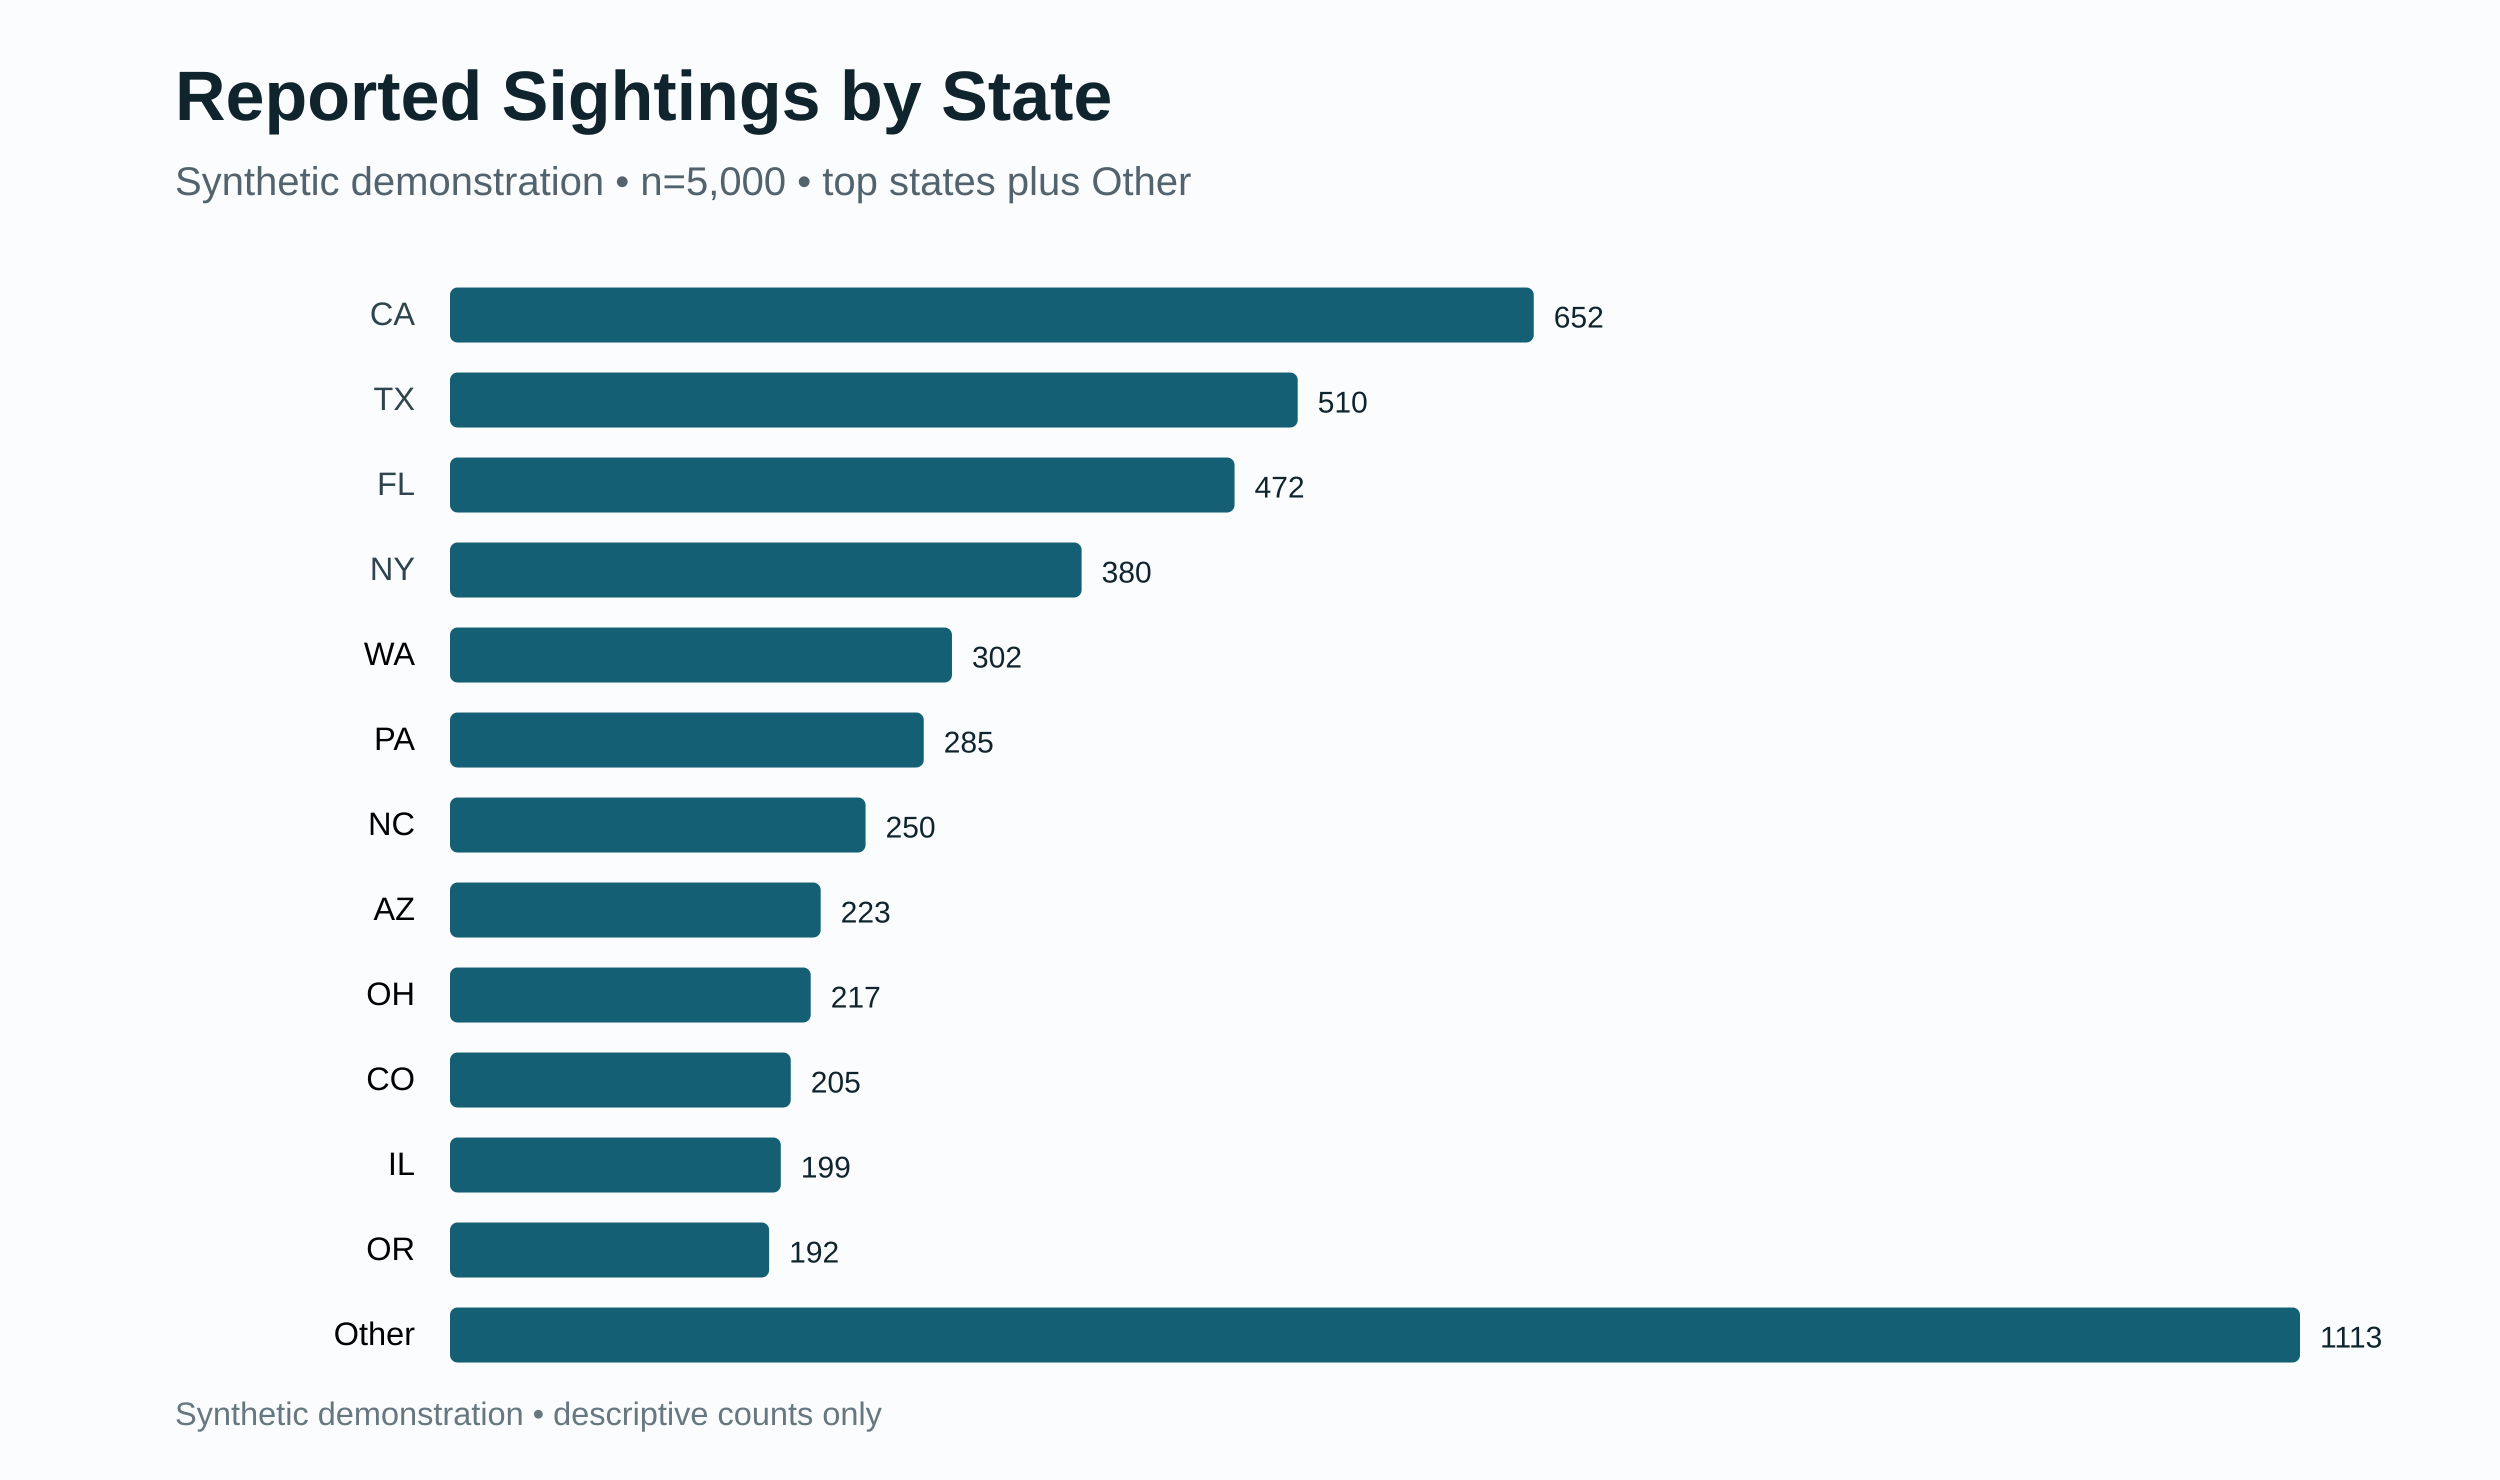
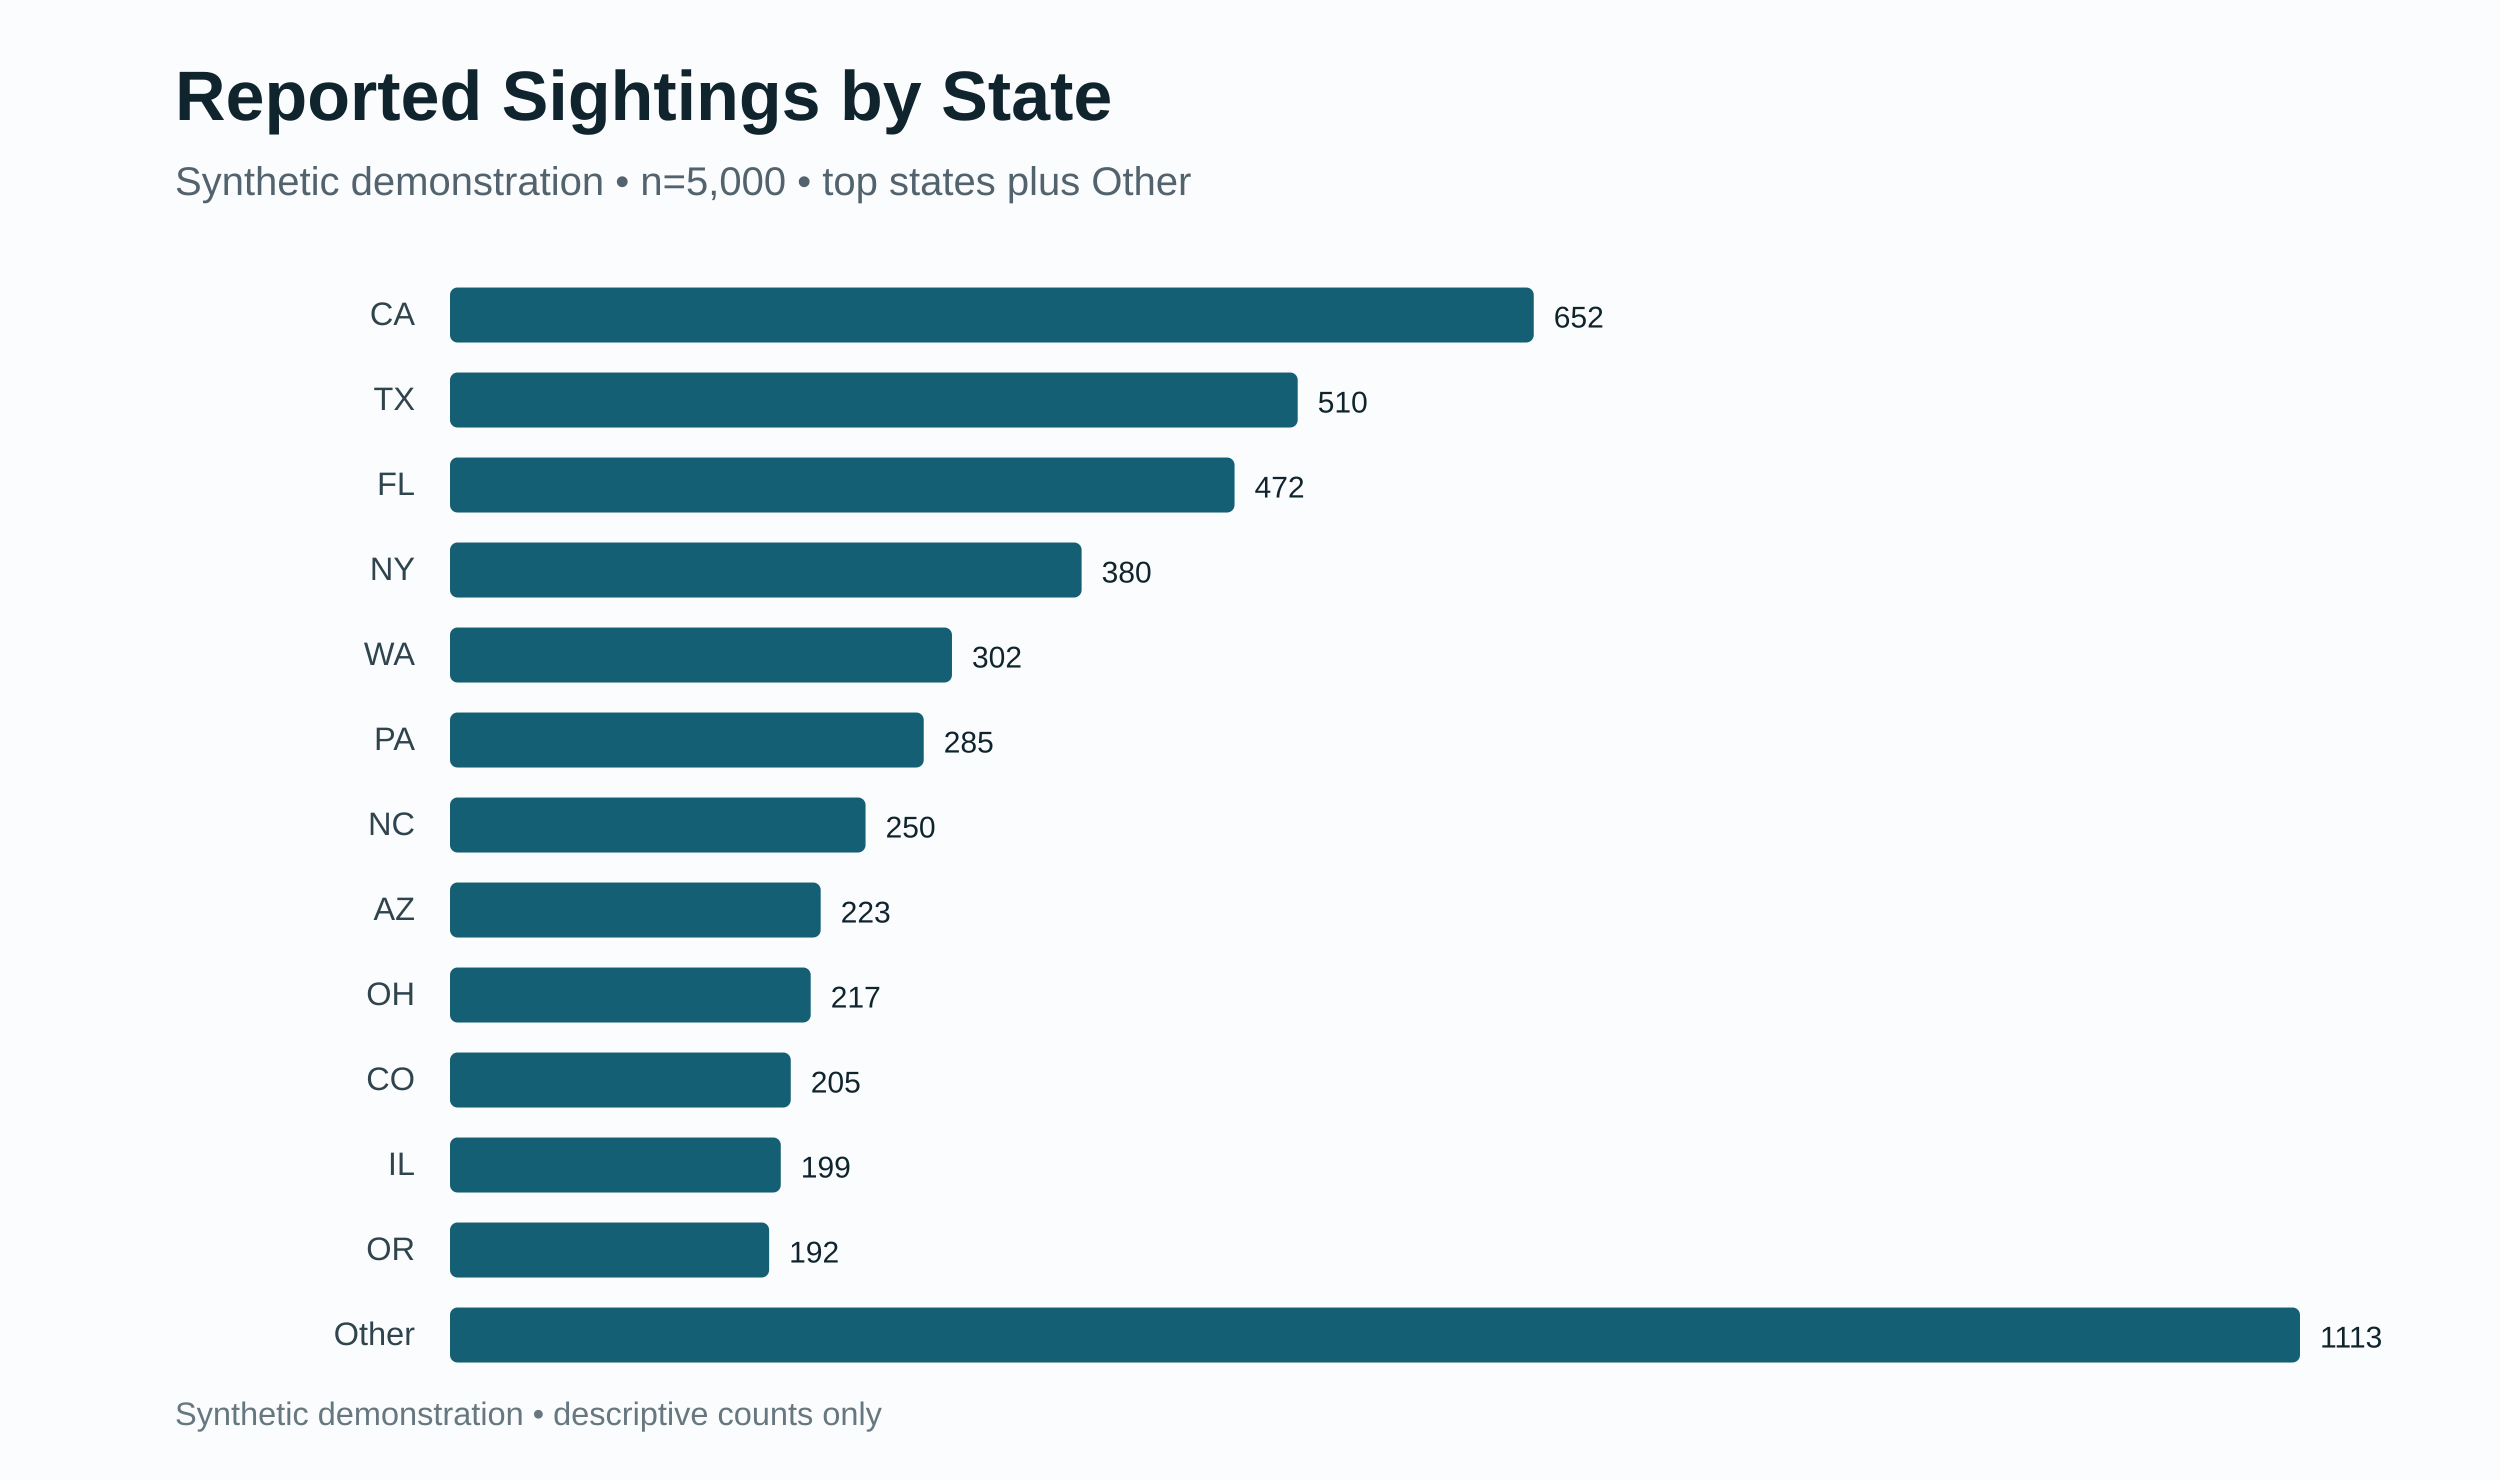
<svg xmlns="http://www.w3.org/2000/svg" width="1000" height="592" viewBox="0 0 1000 592" role="img" aria-labelledby="title desc">
  <rect width="100%" height="100%" fill="#fbfcfd" />
  <text x="70" y="48" font-family="Arial, sans-serif" font-size="28" font-weight="700" fill="#10242d">Reported Sightings by State</text>
  <text x="70" y="78" font-family="Arial, sans-serif" font-size="16" fill="#52636d">Synthetic demonstration • n=5,000 • top states plus Other</text>
  <text x="166" y="130" text-anchor="end" font-family="Arial, sans-serif" font-size="13" fill="#30444e">CA</text>
  <rect x="180" y="115" width="433.50" height="22" rx="3" fill="#145f73" />
  <text x="621.50" y="131" font-family="Arial, sans-serif" font-size="12" fill="#10242d">652</text>
  <text x="166" y="164" text-anchor="end" font-family="Arial, sans-serif" font-size="13" fill="#30444e">TX</text>
  <rect x="180" y="149" width="339.08" height="22" rx="3" fill="#145f73" />
  <text x="527.08" y="165" font-family="Arial, sans-serif" font-size="12" fill="#10242d">510</text>
  <text x="166" y="198" text-anchor="end" font-family="Arial, sans-serif" font-size="13" fill="#30444e">FL</text>
  <rect x="180" y="183" width="313.82" height="22" rx="3" fill="#145f73" />
  <text x="501.82" y="199" font-family="Arial, sans-serif" font-size="12" fill="#10242d">472</text>
  <text x="166" y="232" text-anchor="end" font-family="Arial, sans-serif" font-size="13" fill="#30444e">NY</text>
  <rect x="180" y="217" width="252.65" height="22" rx="3" fill="#145f73" />
  <text x="440.65" y="233" font-family="Arial, sans-serif" font-size="12" fill="#10242d">380</text>
-   <text x="166" y="266" text-anchor="end" font-family="Arial, sans-serif" font-size="13" fill="#3044e">WA</text>
+   <text x="166" y="266" text-anchor="end" font-family="Arial, sans-serif" font-size="13" fill="#30444e">WA</text>
  <rect x="180" y="251" width="200.79" height="22" rx="3" fill="#145f73" />
  <text x="388.79" y="267" font-family="Arial, sans-serif" font-size="12" fill="#10242d">302</text>
-   <text x="166" y="300" text-anchor="end" font-family="Arial, sans-serif" font-size="13" fill="#3044e">PA</text>
+   <text x="166" y="300" text-anchor="end" font-family="Arial, sans-serif" font-size="13" fill="#30444e">PA</text>
  <rect x="180" y="285" width="189.49" height="22" rx="3" fill="#145f73" />
  <text x="377.49" y="301" font-family="Arial, sans-serif" font-size="12" fill="#10242d">285</text>
-   <text x="166" y="334" text-anchor="end" font-family="Arial, sans-serif" font-size="13" fill="#3044e">NC</text>
+   <text x="166" y="334" text-anchor="end" font-family="Arial, sans-serif" font-size="13" fill="#30444e">NC</text>
  <rect x="180" y="319" width="166.22" height="22" rx="3" fill="#145f73" />
  <text x="354.22" y="335" font-family="Arial, sans-serif" font-size="12" fill="#10242d">250</text>
-   <text x="166" y="368" text-anchor="end" font-family="Arial, sans-serif" font-size="13" fill="#3044e">AZ</text>
+   <text x="166" y="368" text-anchor="end" font-family="Arial, sans-serif" font-size="13" fill="#30444e">AZ</text>
  <rect x="180" y="353" width="148.27" height="22" rx="3" fill="#145f73" />
  <text x="336.27" y="369" font-family="Arial, sans-serif" font-size="12" fill="#10242d">223</text>
-   <text x="166" y="402" text-anchor="end" font-family="Arial, sans-serif" font-size="13" fill="#3044e">OH</text>
+   <text x="166" y="402" text-anchor="end" font-family="Arial, sans-serif" font-size="13" fill="#30444e">OH</text>
  <rect x="180" y="387" width="144.28" height="22" rx="3" fill="#145f73" />
  <text x="332.28" y="403" font-family="Arial, sans-serif" font-size="12" fill="#10242d">217</text>
-   <text x="166" y="436" text-anchor="end" font-family="Arial, sans-serif" font-size="13" fill="#3044e">CO</text>
+   <text x="166" y="436" text-anchor="end" font-family="Arial, sans-serif" font-size="13" fill="#30444e">CO</text>
  <rect x="180" y="421" width="136.30" height="22" rx="3" fill="#145f73" />
  <text x="324.30" y="437" font-family="Arial, sans-serif" font-size="12" fill="#10242d">205</text>
-   <text x="166" y="470" text-anchor="end" font-family="Arial, sans-serif" font-size="13" fill="#3044e">IL</text>
+   <text x="166" y="470" text-anchor="end" font-family="Arial, sans-serif" font-size="13" fill="#30444e">IL</text>
  <rect x="180" y="455" width="132.31" height="22" rx="3" fill="#145f73" />
  <text x="320.31" y="471" font-family="Arial, sans-serif" font-size="12" fill="#10242d">199</text>
-   <text x="166" y="504" text-anchor="end" font-family="Arial, sans-serif" font-size="13" fill="#3044e">OR</text>
+   <text x="166" y="504" text-anchor="end" font-family="Arial, sans-serif" font-size="13" fill="#30444e">OR</text>
  <rect x="180" y="489" width="127.65" height="22" rx="3" fill="#145f73" />
  <text x="315.65" y="505" font-family="Arial, sans-serif" font-size="12" fill="#10242d">192</text>
-   <text x="166" y="538" text-anchor="end" font-family="Arial, sans-serif" font-size="13" fill="#3044e">Other</text>
+   <text x="166" y="538" text-anchor="end" font-family="Arial, sans-serif" font-size="13" fill="#30444e">Other</text>
  <rect x="180" y="523" width="740.00" height="22" rx="3" fill="#145f73" />
  <text x="928.00" y="539" font-family="Arial, sans-serif" font-size="12" fill="#10242d">1113</text>
  <text x="70" y="570" font-family="Arial, sans-serif" font-size="13" fill="#667780">Synthetic demonstration • descriptive counts only</text>
</svg>
